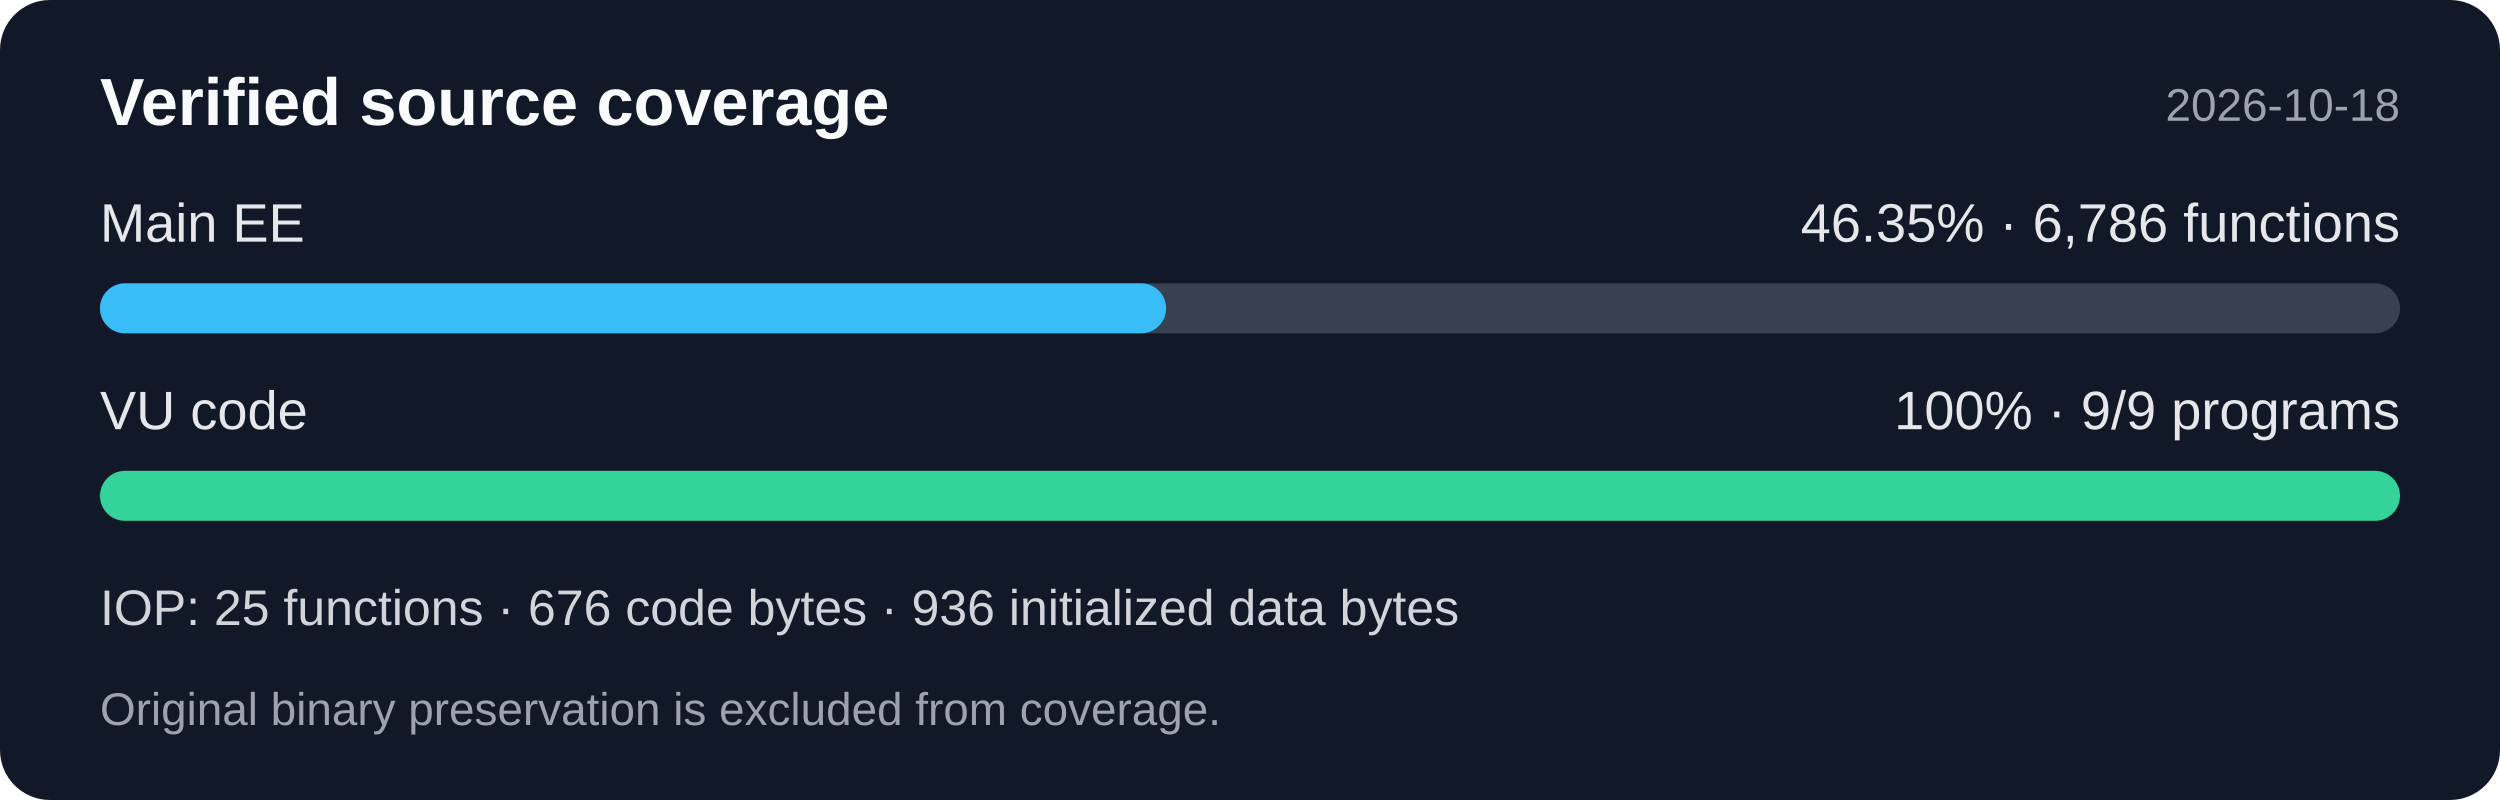
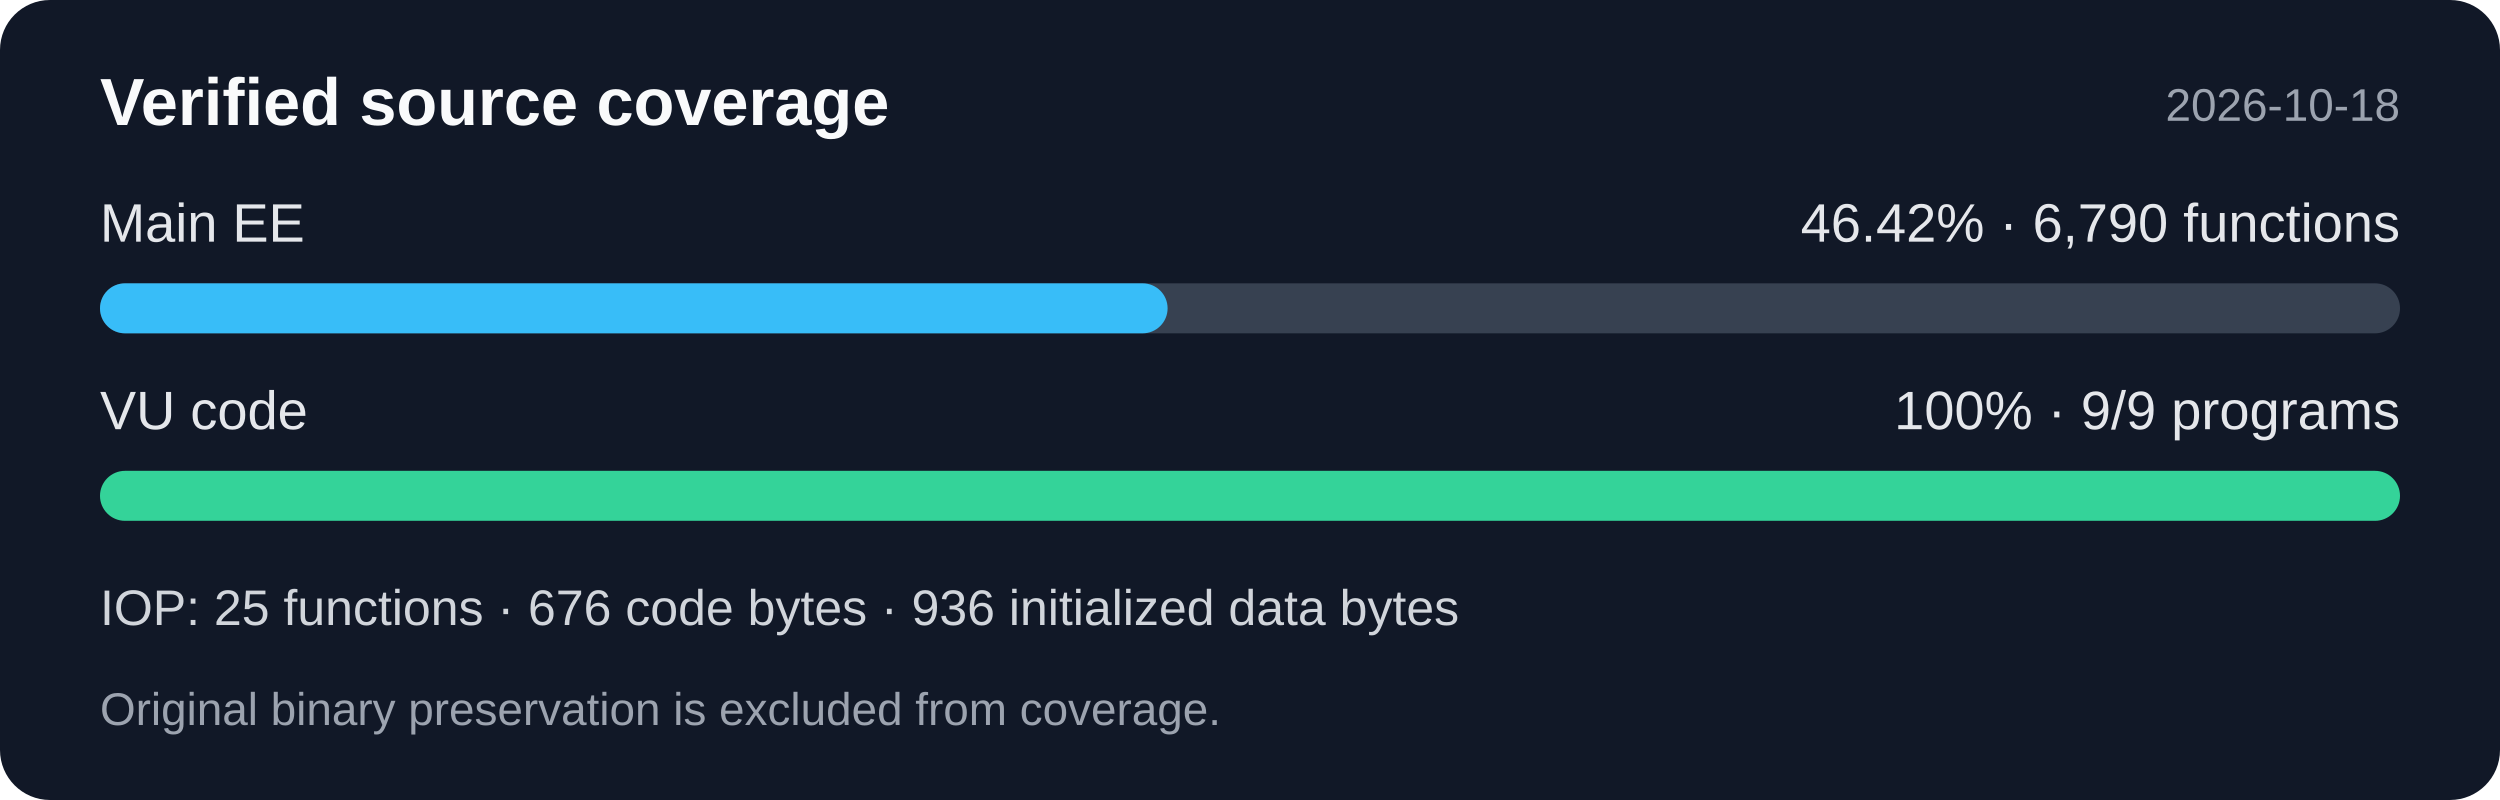
<svg xmlns="http://www.w3.org/2000/svg" width="600" height="192" viewBox="0 0 600 192" role="img" aria-labelledby="title desc">
  <rect width="600" height="192" rx="12" fill="#111827" />
  <g font-family="Segoe UI,Arial,sans-serif">
    <text x="24" y="30" fill="#f9fafb" font-size="16" font-weight="600">Verified source coverage</text>
    <text x="576" y="29" fill="#9ca3af" font-size="11" text-anchor="end">2026-10-18</text>
    <text x="24" y="58" fill="#e5e7eb" font-size="13">Main EE</text>
-     <text x="576" y="58" fill="#e5e7eb" font-size="13" text-anchor="end">46.35% · 6,786 functions</text>
+     <text x="576" y="58" fill="#e5e7eb" font-size="13" text-anchor="end">46.42% · 6,790 functions</text>
    <rect x="24" y="68" width="552" height="12" rx="6" fill="#374151" />
-     <rect x="24" y="68" width="255.866" height="12" rx="6" fill="#38bdf8" />
+     <rect x="24" y="68" width="256.224" height="12" rx="6" fill="#38bdf8" />
    <text x="24" y="103" fill="#e5e7eb" font-size="13">VU code</text>
    <text x="576" y="103" fill="#e5e7eb" font-size="13" text-anchor="end">100% · 9/9 programs</text>
    <rect x="24" y="113" width="552" height="12" rx="6" fill="#34d399" />
    <text x="24" y="150" fill="#d1d5db" font-size="12">IOP: 25 functions · 676 code bytes · 936 initialized data bytes</text>
    <text x="24" y="174" fill="#9ca3af" font-size="11">Original binary preservation is excluded from coverage.</text>
  </g>
</svg>
